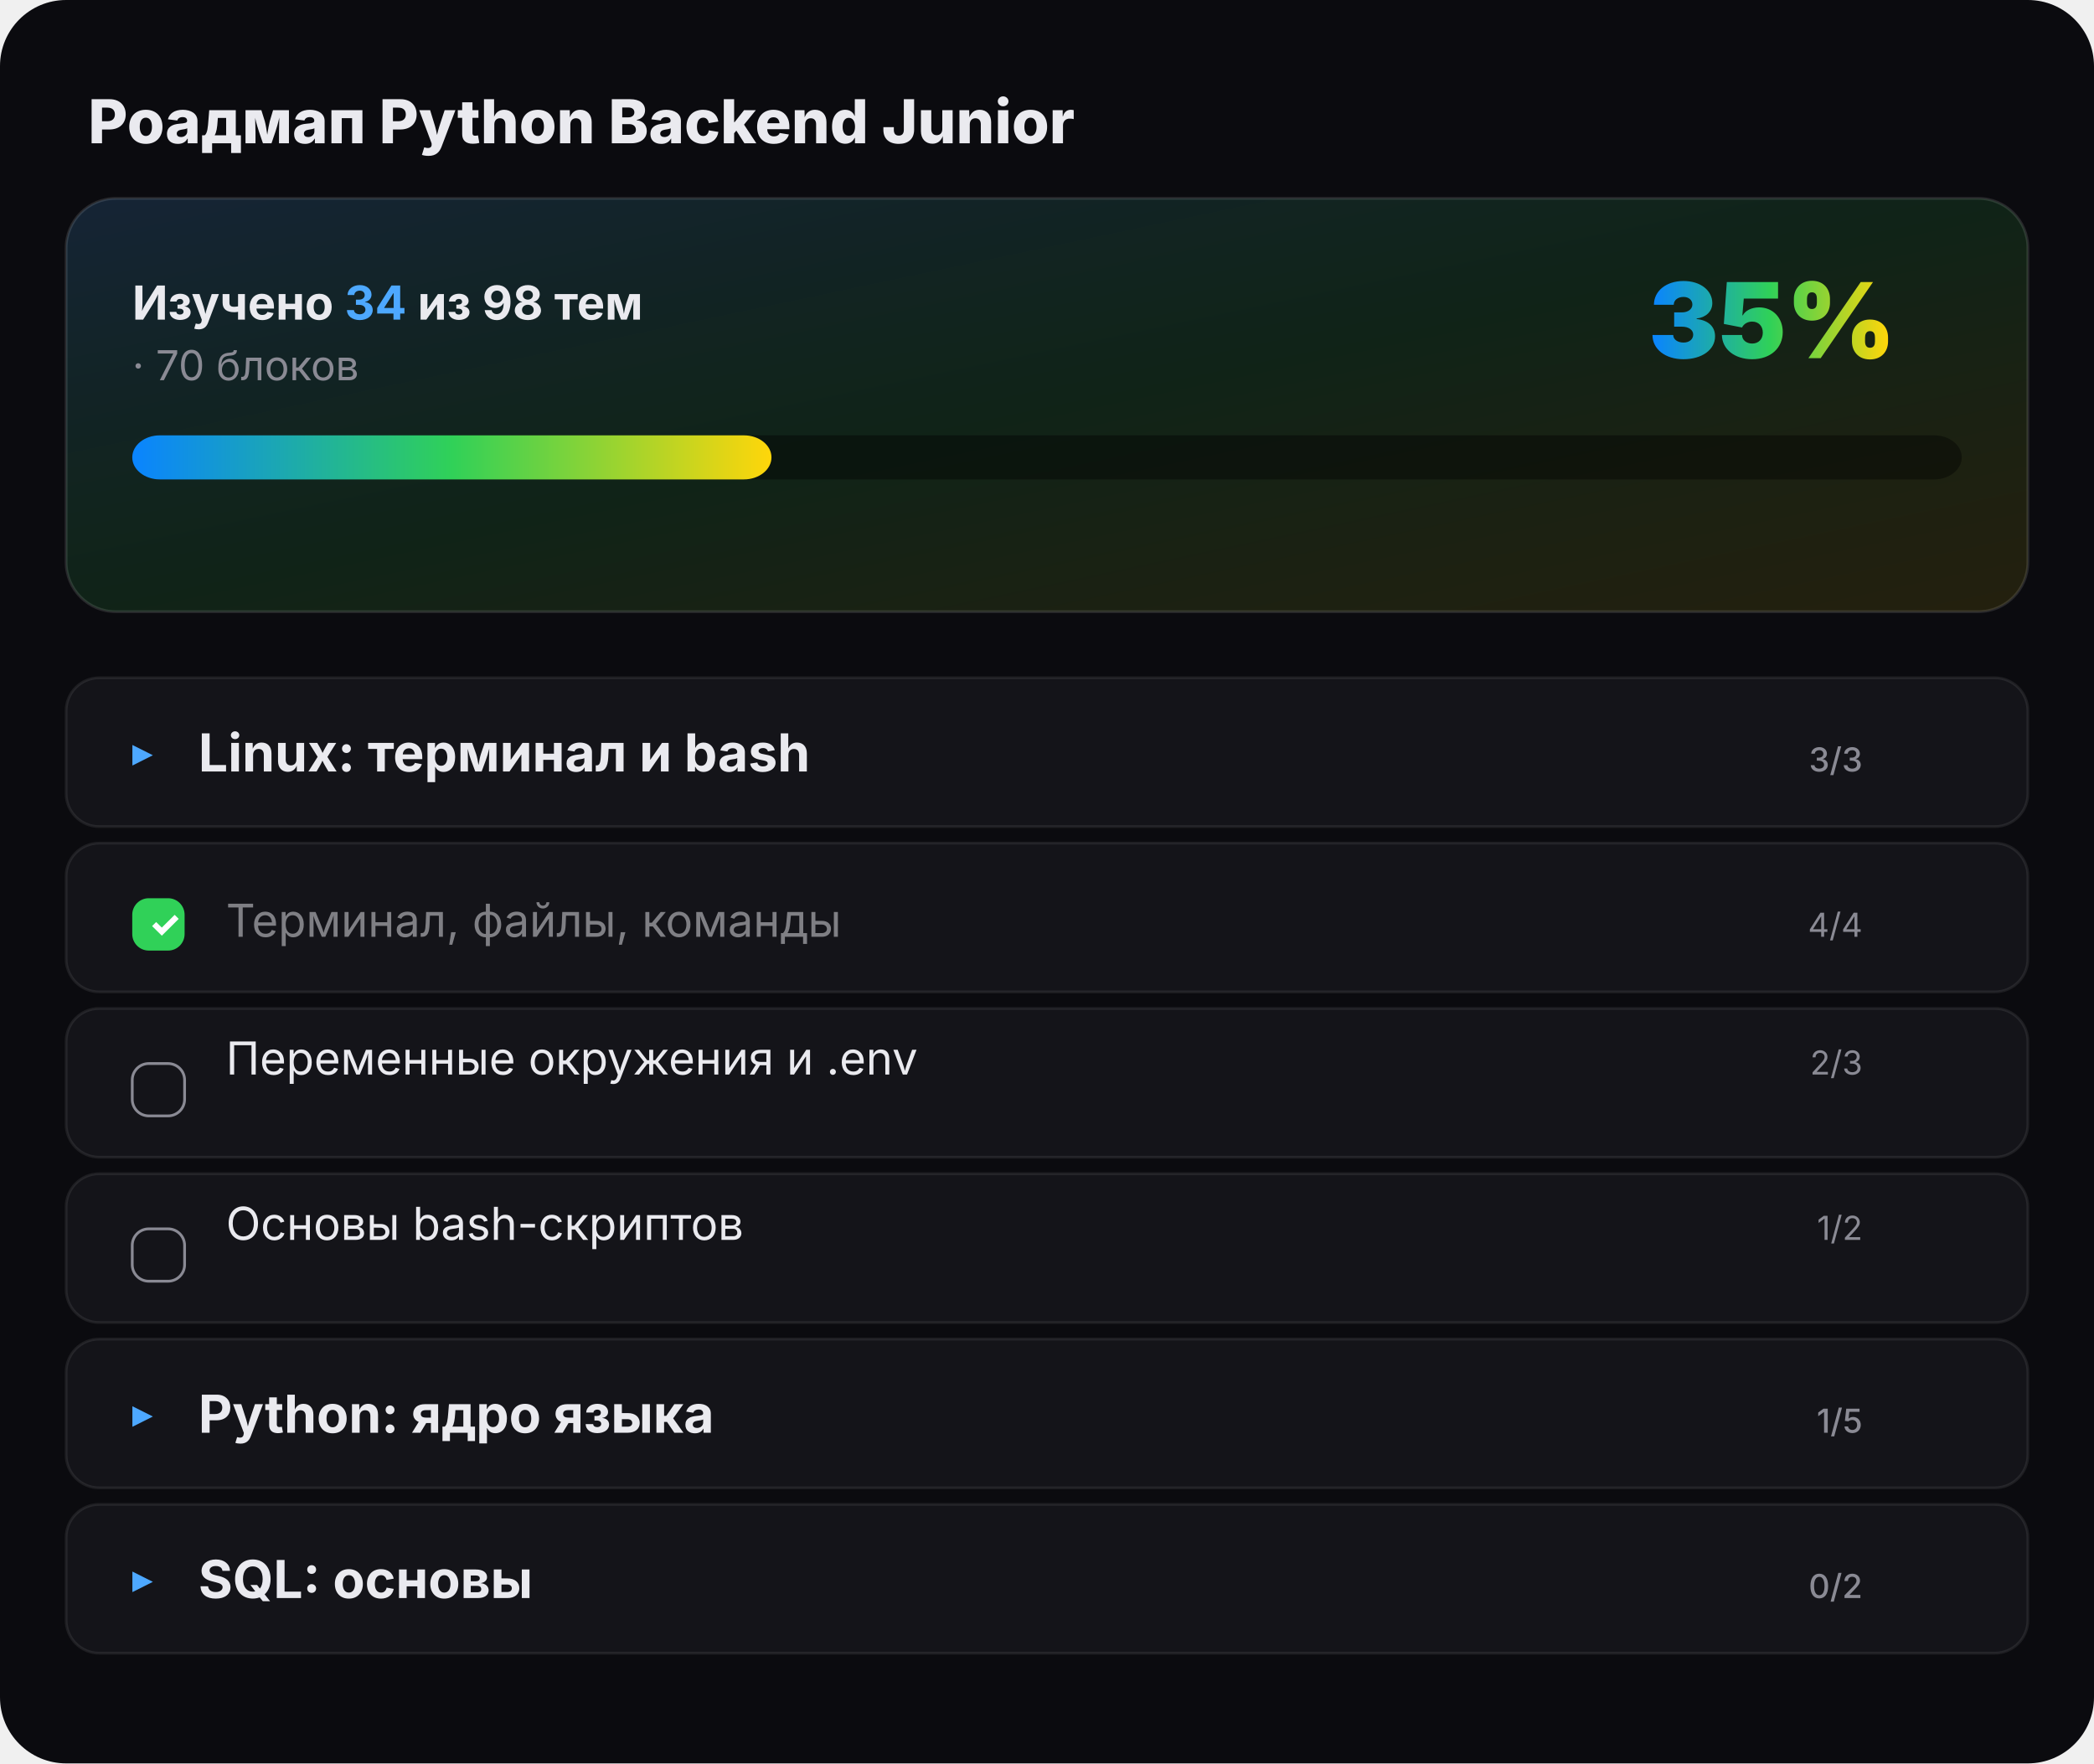
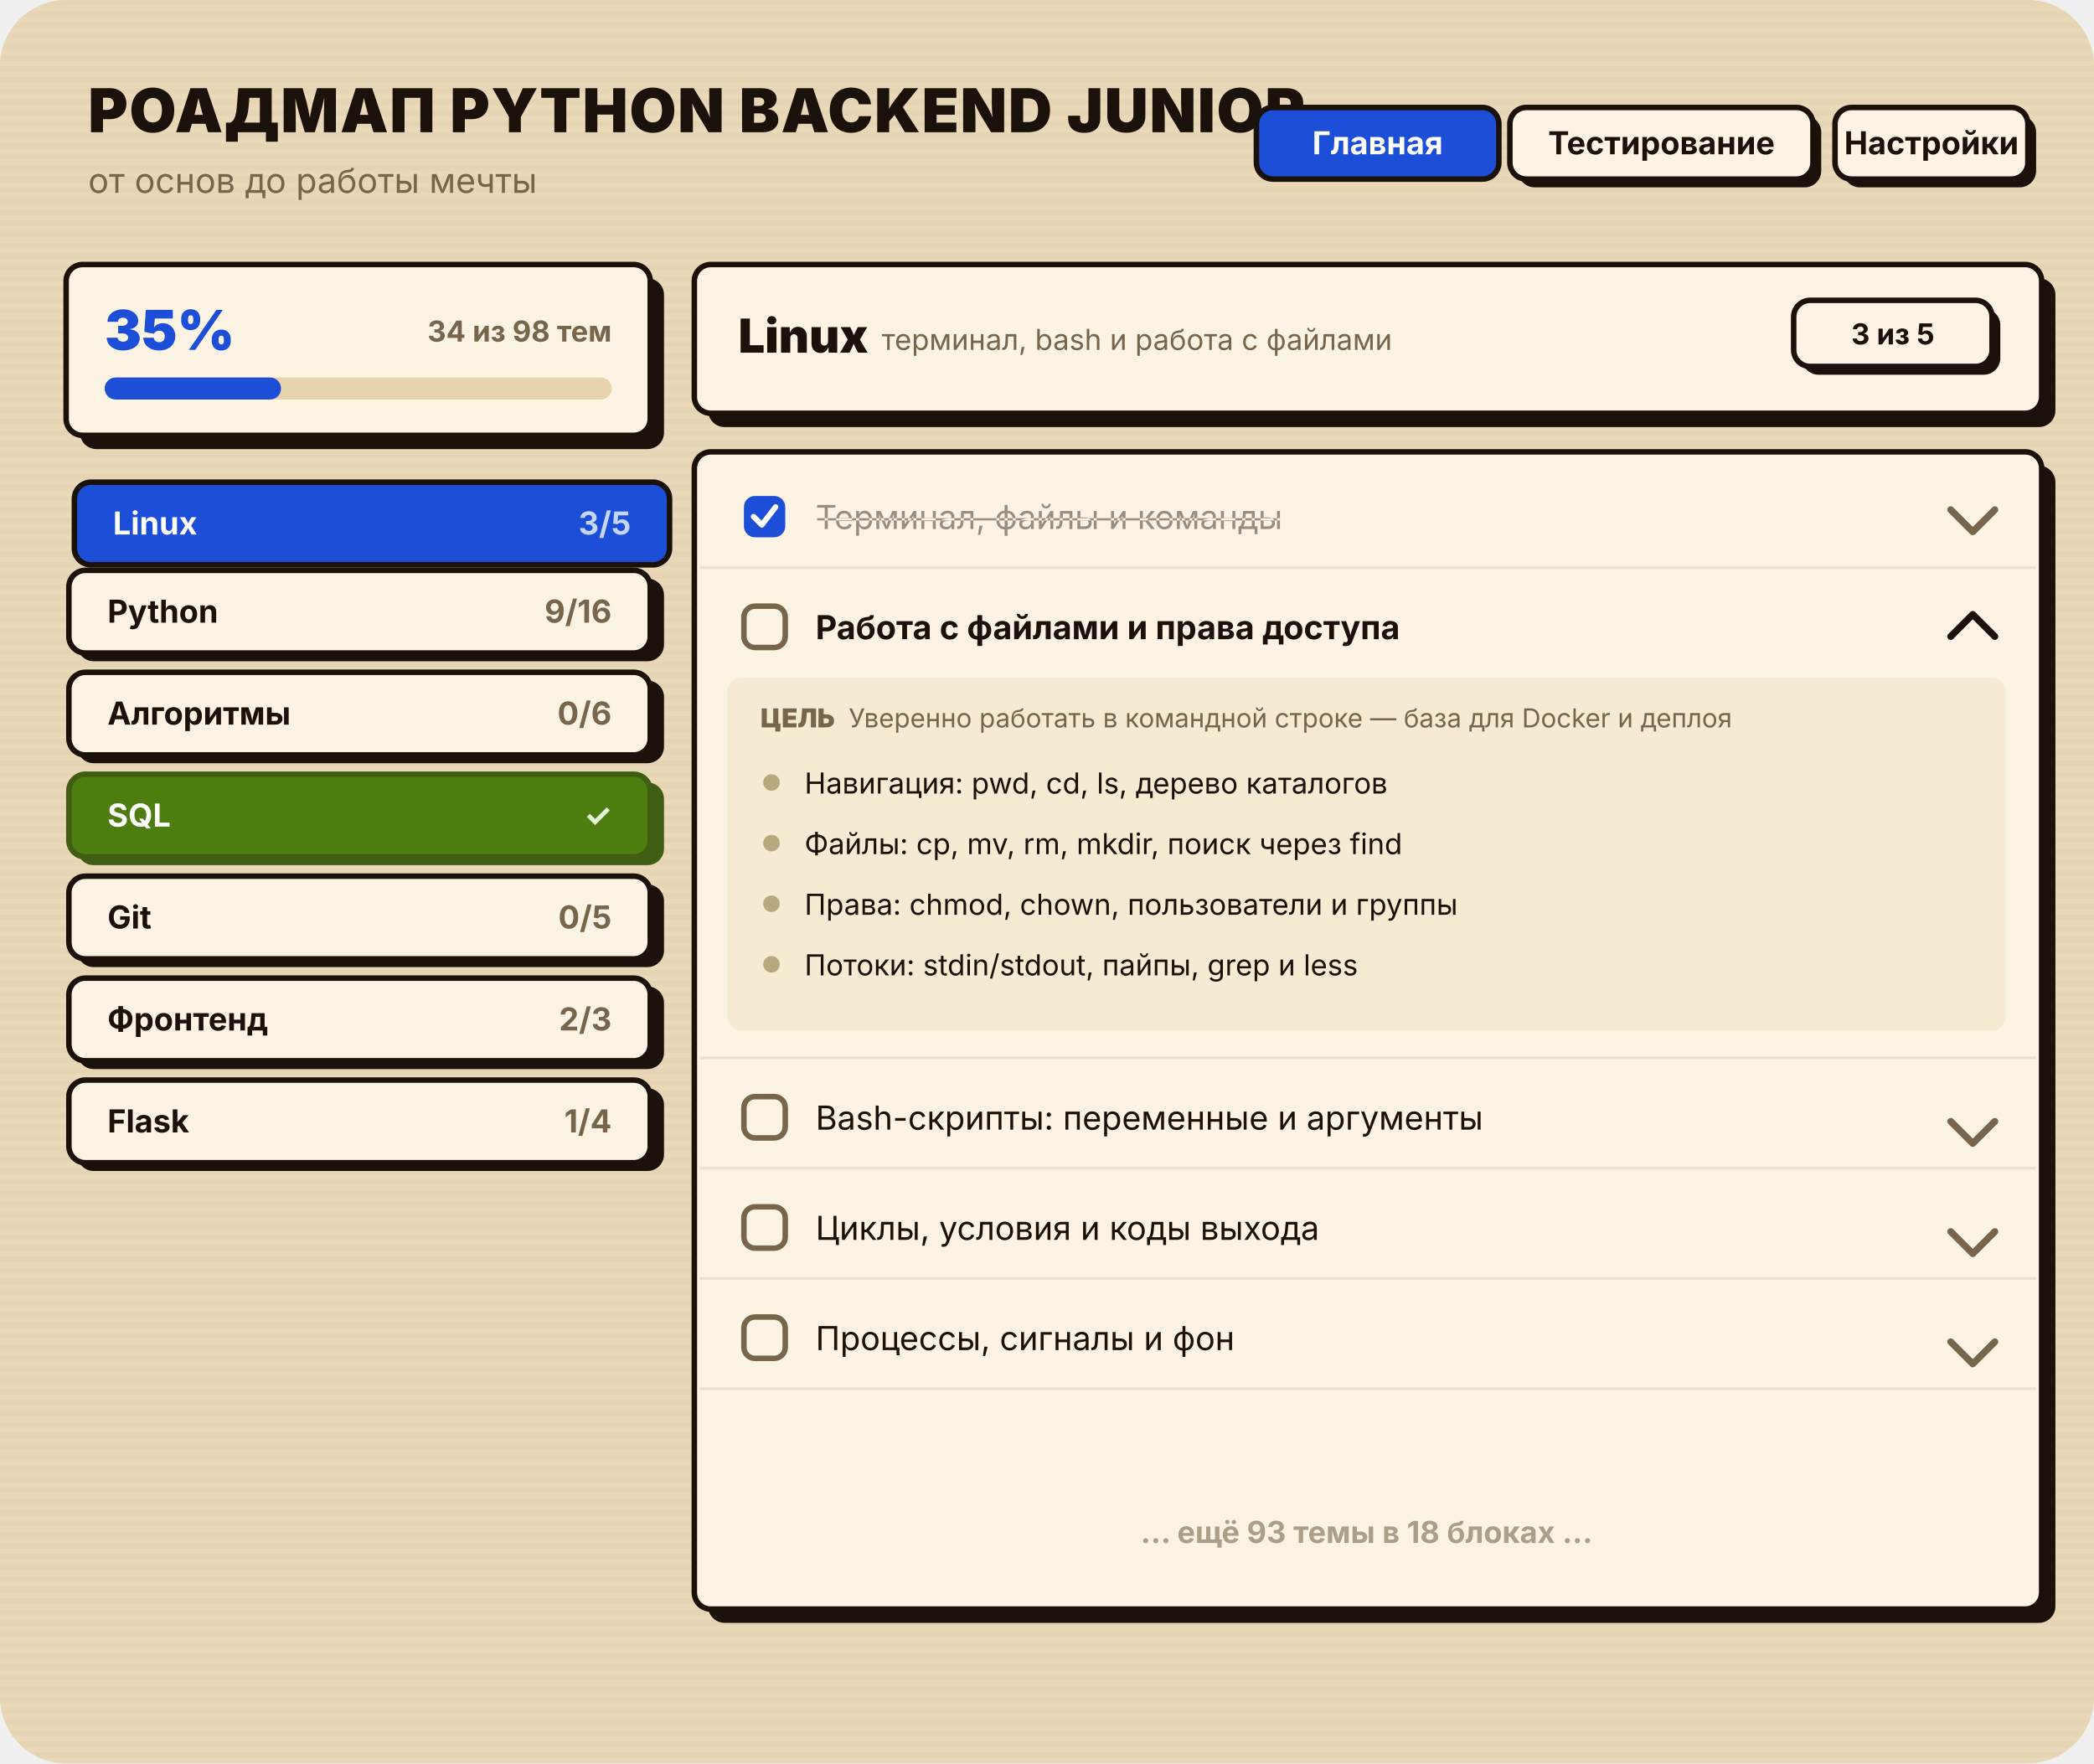
<svg xmlns="http://www.w3.org/2000/svg" width="760" height="640" viewBox="0 0 760 640" font-family="-apple-system, 'Helvetica Neue', sans-serif">
-   <rect width="760" height="640" rx="24" fill="#0b0b0f" />
-   <text x="32" y="52" font-size="22" font-weight="800" fill="#eaeaef">Роадмап Python Backend Junior</text>
-   <rect x="24" y="72" width="712" height="150" rx="18" fill="url(#gp)" stroke="rgba(255,255,255,.12)" />
  <defs>
-     <linearGradient id="gp" x1="0" y1="0" x2="1" y2="1">
-       <stop offset="0" stop-color="rgba(77,168,255,.16)" />
-       <stop offset=".5" stop-color="rgba(48,209,88,.12)" />
-       <stop offset="1" stop-color="rgba(255,214,10,.10)" />
-     </linearGradient>
-     <linearGradient id="bar" x1="0" y1="0" x2="1" y2="0">
-       <stop offset="0" stop-color="#0a84ff" />
-       <stop offset=".5" stop-color="#30d158" />
-       <stop offset="1" stop-color="#ffd60a" />
-     </linearGradient>
+     <pattern id="stripes" width="4" height="4" patternUnits="userSpaceOnUse">
+       <rect width="4" height="2" fill="rgba(26,18,10,.02)" />
+     </pattern>
  </defs>
-   <text x="48" y="116" font-size="17" font-weight="700" fill="#eaeaef">Изучено <tspan fill="#4da8ff">34</tspan> из <tspan fill="#eaeaef">98</tspan> тем</text>
-   <text x="48" y="138" font-size="15" fill="#8a8a94">· 70 блоков</text>
-   <text x="688" y="130" font-size="38" font-weight="900" fill="url(#bar)" text-anchor="end">35%</text>
-   <rect x="48" y="158" width="664" height="16" rx="10" fill="rgba(0,0,0,.4)" />
-   <rect x="48" y="158" width="232" height="16" rx="10" fill="url(#bar)" />
-   <g>
-     <rect x="24" y="246" width="712" height="54" rx="12" fill="#141419" stroke="rgba(255,255,255,.08)" />
-     <text x="48" y="278" font-size="15" fill="#4da8ff" font-weight="800">▸</text>
-     <text x="72" y="280" font-size="19" font-weight="700" fill="#eaeaef">Linux: терминал и bash</text>
-     <text x="676" y="280" font-size="12" font-weight="500" fill="#8a8a94" text-anchor="end">3/3</text>
-     <rect x="24" y="306" width="712" height="54" rx="12" fill="#141419" stroke="rgba(255,255,255,.08)" />
-     <rect x="48" y="326" width="19" height="19" rx="6" fill="#30d158" />
-     <text x="54" y="340" font-size="13" font-weight="800" fill="#fff">✓</text>
-     <text x="82" y="340" font-size="16.5" fill="#eaeaef" opacity=".5">Терминал, файлы, команды</text>
-     <text x="676" y="340" font-size="12" fill="#8a8a94" text-anchor="end">4/4</text>
-     <rect x="24" y="366" width="712" height="54" rx="12" fill="#141419" stroke="rgba(255,255,255,.08)" />
-     <rect x="48" y="386" width="19" height="19" rx="6" stroke="#8a8a94" fill="none" />
-     <text x="82" y="390" font-size="16.5" fill="#eaeaef">Переменные окружения и .env</text>
-     <text x="676" y="390" font-size="12" fill="#8a8a94" text-anchor="end">2/3</text>
-     <rect x="24" y="426" width="712" height="54" rx="12" fill="#141419" stroke="rgba(255,255,255,.08)" />
-     <rect x="48" y="446" width="19" height="19" rx="6" stroke="#8a8a94" fill="none" />
-     <text x="82" y="450" font-size="16.5" fill="#eaeaef">Основы bash-скриптов</text>
-     <text x="676" y="450" font-size="12" fill="#8a8a94" text-anchor="end">1/2</text>
-     <rect x="24" y="486" width="712" height="54" rx="12" fill="#141419" stroke="rgba(255,255,255,.08)" />
-     <text x="48" y="518" font-size="15" fill="#4da8ff" font-weight="800">▸</text>
-     <text x="72" y="520" font-size="19" font-weight="700" fill="#eaeaef">Python: ядро языка</text>
-     <text x="676" y="520" font-size="12" font-weight="500" fill="#8a8a94" text-anchor="end">1/5</text>
-     <rect x="24" y="546" width="712" height="54" rx="12" fill="#141419" stroke="rgba(255,255,255,.08)" />
-     <text x="48" y="578" font-size="15" fill="#4da8ff" font-weight="800">▸</text>
-     <text x="72" y="580" font-size="19" font-weight="700" fill="#eaeaef">SQL: основы</text>
-     <text x="676" y="580" font-size="12" font-weight="500" fill="#8a8a94" text-anchor="end">0/2</text>
+   <rect width="760" height="640" rx="24" fill="#ead9b8" />
+   <rect width="760" height="640" rx="24" fill="url(#stripes)" />
+   <text x="32" y="48" font-size="22" font-weight="900" fill="#1a120a" letter-spacing=".5">РОАДМАП PYTHON BACKEND JUNIOR</text>
+   <text x="32" y="70" font-size="12.5" fill="#77664c">от основ до работы мечты</text>
+   <g font-size="11.5" font-weight="700">
+     <rect x="456" y="39" width="88" height="26" rx="6" fill="#1d4ed8" stroke="#1a120a" stroke-width="2" />
+     <text x="500" y="56" text-anchor="middle" fill="#ffffff">Главная</text>
+     <rect x="551" y="42" width="110" height="26" rx="6" fill="#1a120a" />
+     <rect x="548" y="39" width="110" height="26" rx="6" fill="#fbf4e4" stroke="#1a120a" stroke-width="2" />
+     <text x="603" y="56" text-anchor="middle" fill="#1a120a">Тестирование</text>
+     <rect x="669" y="42" width="70" height="26" rx="6" fill="#1a120a" />
+     <rect x="666" y="39" width="70" height="26" rx="6" fill="#fbf4e4" stroke="#1a120a" stroke-width="2" />
+     <text x="701" y="56" text-anchor="middle" fill="#1a120a">Настройки</text>
  </g>
+   <rect x="29" y="101" width="212" height="62" rx="6" fill="#1a120a" />
+   <rect x="24" y="96" width="212" height="62" rx="6" fill="#fbf4e4" stroke="#1a120a" stroke-width="2" />
+   <text x="38" y="127" font-size="20" font-weight="900" fill="#1d4ed8">35%</text>
+   <text x="222" y="124" font-size="10.5" font-weight="700" fill="#77664c" text-anchor="end">34 из 98 тем</text>
+   <rect x="38" y="137" width="184" height="8" rx="4" fill="#e6d3ac" />
+   <rect x="38" y="137" width="64" height="8" rx="4" fill="#1d4ed8" />
+   <g font-size="11.5" font-weight="700">
+     <rect x="27" y="175" width="216" height="30" rx="6" fill="#1d4ed8" stroke="#1a120a" stroke-width="2" />
+     <text x="41" y="194" fill="#ffffff">Linux</text>
+     <text x="229" y="194" text-anchor="end" fill="#c7d6fe">3/5</text>
+     <rect x="28" y="210" width="213" height="30" rx="6" fill="#1a120a" />
+     <rect x="25" y="207" width="211" height="30" rx="6" fill="#fbf4e4" stroke="#1a120a" stroke-width="2" />
+     <text x="39" y="226" fill="#1a120a">Python</text>
+     <text x="222" y="226" text-anchor="end" fill="#77664c">9/16</text>
+     <rect x="28" y="247" width="213" height="30" rx="6" fill="#1a120a" />
+     <rect x="25" y="244" width="211" height="30" rx="6" fill="#fbf4e4" stroke="#1a120a" stroke-width="2" />
+     <text x="39" y="263" fill="#1a120a">Алгоритмы</text>
+     <text x="222" y="263" text-anchor="end" fill="#77664c">0/6</text>
+     <rect x="28" y="284" width="213" height="30" rx="6" fill="#3f5e14" />
+     <rect x="25" y="281" width="211" height="30" rx="6" fill="#4d7c0f" stroke="#3f5e14" stroke-width="2" />
+     <text x="39" y="300" fill="#ffffff">SQL</text>
+     <text x="222" y="300" text-anchor="end" fill="#e4f4d8">✓</text>
+     <rect x="28" y="321" width="213" height="30" rx="6" fill="#1a120a" />
+     <rect x="25" y="318" width="211" height="30" rx="6" fill="#fbf4e4" stroke="#1a120a" stroke-width="2" />
+     <text x="39" y="337" fill="#1a120a">Git</text>
+     <text x="222" y="337" text-anchor="end" fill="#77664c">0/5</text>
+     <rect x="28" y="358" width="213" height="30" rx="6" fill="#1a120a" />
+     <rect x="25" y="355" width="211" height="30" rx="6" fill="#fbf4e4" stroke="#1a120a" stroke-width="2" />
+     <text x="39" y="374" fill="#1a120a">Фронтенд</text>
+     <text x="222" y="374" text-anchor="end" fill="#77664c">2/3</text>
+     <rect x="28" y="395" width="213" height="30" rx="6" fill="#1a120a" />
+     <rect x="25" y="392" width="211" height="30" rx="6" fill="#fbf4e4" stroke="#1a120a" stroke-width="2" />
+     <text x="39" y="411" fill="#1a120a">Flask</text>
+     <text x="222" y="411" text-anchor="end" fill="#77664c">1/4</text>
+   </g>
+   <rect x="257" y="101" width="489" height="54" rx="6" fill="#1a120a" />
+   <rect x="252" y="96" width="489" height="54" rx="6" fill="#fbf4e4" stroke="#1a120a" stroke-width="2" />
+   <text x="268" y="128" font-size="17" font-weight="900" fill="#1a120a">Linux</text>
+   <text x="320" y="127" font-size="10.5" fill="#77664c">терминал, bash и работа с файлами</text>
+   <g font-size="10.5" font-weight="700">
+     <rect x="654" y="112" width="72" height="24" rx="6" fill="#1a120a" />
+     <rect x="651" y="109" width="72" height="24" rx="6" fill="#fbf4e4" stroke="#1a120a" stroke-width="2" />
+     <text x="687" y="125" text-anchor="middle" fill="#1a120a">3 из 5</text>
+   </g>
+   <rect x="257" y="169" width="489" height="420" rx="6" fill="#1a120a" />
+   <rect x="252" y="164" width="489" height="420" rx="6" fill="#fbf4e4" stroke="#1a120a" stroke-width="2" />
+   <rect x="270" y="180" width="15" height="15" rx="4" fill="#1d4ed8" />
+   <path d="M273.5 187.5 L276.5 190.5 L281.5 184" stroke="#fff" stroke-width="2" fill="none" stroke-linecap="round" stroke-linejoin="round" />
+   <text x="296" y="192" font-size="12" fill="#1a120a" opacity=".45" text-decoration="line-through">Терминал, файлы и команды</text>
+   <path d="M708 185 l8 8 l8 -8" stroke="#77664c" stroke-width="2.5" fill="none" stroke-linecap="round" stroke-linejoin="round" />
+   <line x1="254" y1="206" x2="739" y2="206" stroke="rgba(26,18,10,.08)" />
+   <rect x="270" y="220" width="15" height="15" rx="4" fill="#fbf4e4" stroke="#77664c" stroke-width="2" />
+   <text x="296" y="232" font-size="12" font-weight="700" fill="#1a120a">Работа с файлами и права доступа</text>
+   <path d="M708 231 l8 -8 l8 8" stroke="#1a120a" stroke-width="2.5" fill="none" stroke-linecap="round" stroke-linejoin="round" />
+   <rect x="264" y="246" width="464" height="128" rx="5" fill="#f4ebd2" />
+   <text x="276" y="264" font-size="9.5" font-weight="900" fill="#77664c">ЦЕЛЬ</text>
+   <text x="308" y="264" font-size="9.5" fill="#77664c">Уверенно работать в командной строке — база для Docker и деплоя</text>
+   <circle cx="280" cy="284" r="3" fill="#b9a87e" />
+   <text x="292" y="288" font-size="10.5" fill="#1a120a">Навигация: pwd, cd, ls, дерево каталогов</text>
+   <circle cx="280" cy="306" r="3" fill="#b9a87e" />
+   <text x="292" y="310" font-size="10.5" fill="#1a120a">Файлы: cp, mv, rm, mkdir, поиск через find</text>
+   <circle cx="280" cy="328" r="3" fill="#b9a87e" />
+   <text x="292" y="332" font-size="10.5" fill="#1a120a">Права: chmod, chown, пользователи и группы</text>
+   <circle cx="280" cy="350" r="3" fill="#b9a87e" />
+   <text x="292" y="354" font-size="10.5" fill="#1a120a">Потоки: stdin/stdout, пайпы, grep и less</text>
+   <line x1="254" y1="384" x2="739" y2="384" stroke="rgba(26,18,10,.08)" />
+   <rect x="270" y="398" width="15" height="15" rx="4" fill="#fbf4e4" stroke="#77664c" stroke-width="2" />
+   <text x="296" y="410" font-size="12" fill="#1a120a">Bash-скрипты: переменные и аргументы</text>
+   <path d="M708 407 l8 8 l8 -8" stroke="#77664c" stroke-width="2.5" fill="none" stroke-linecap="round" stroke-linejoin="round" />
+   <line x1="254" y1="424" x2="739" y2="424" stroke="rgba(26,18,10,.08)" />
+   <rect x="270" y="438" width="15" height="15" rx="4" fill="#fbf4e4" stroke="#77664c" stroke-width="2" />
+   <text x="296" y="450" font-size="12" fill="#1a120a">Циклы, условия и коды выхода</text>
+   <path d="M708 447 l8 8 l8 -8" stroke="#77664c" stroke-width="2.5" fill="none" stroke-linecap="round" stroke-linejoin="round" />
+   <line x1="254" y1="464" x2="739" y2="464" stroke="rgba(26,18,10,.08)" />
+   <rect x="270" y="478" width="15" height="15" rx="4" fill="#fbf4e4" stroke="#77664c" stroke-width="2" />
+   <text x="296" y="490" font-size="12" fill="#1a120a">Процессы, сигналы и фон</text>
+   <path d="M708 487 l8 8 l8 -8" stroke="#77664c" stroke-width="2.5" fill="none" stroke-linecap="round" stroke-linejoin="round" />
+   <line x1="254" y1="504" x2="739" y2="504" stroke="rgba(26,18,10,.08)" />
+   <text x="496" y="560" font-size="11" font-weight="700" fill="#77664c" text-anchor="middle" opacity=".6">… ещё 93 темы в 18 блоках …</text>
</svg>
